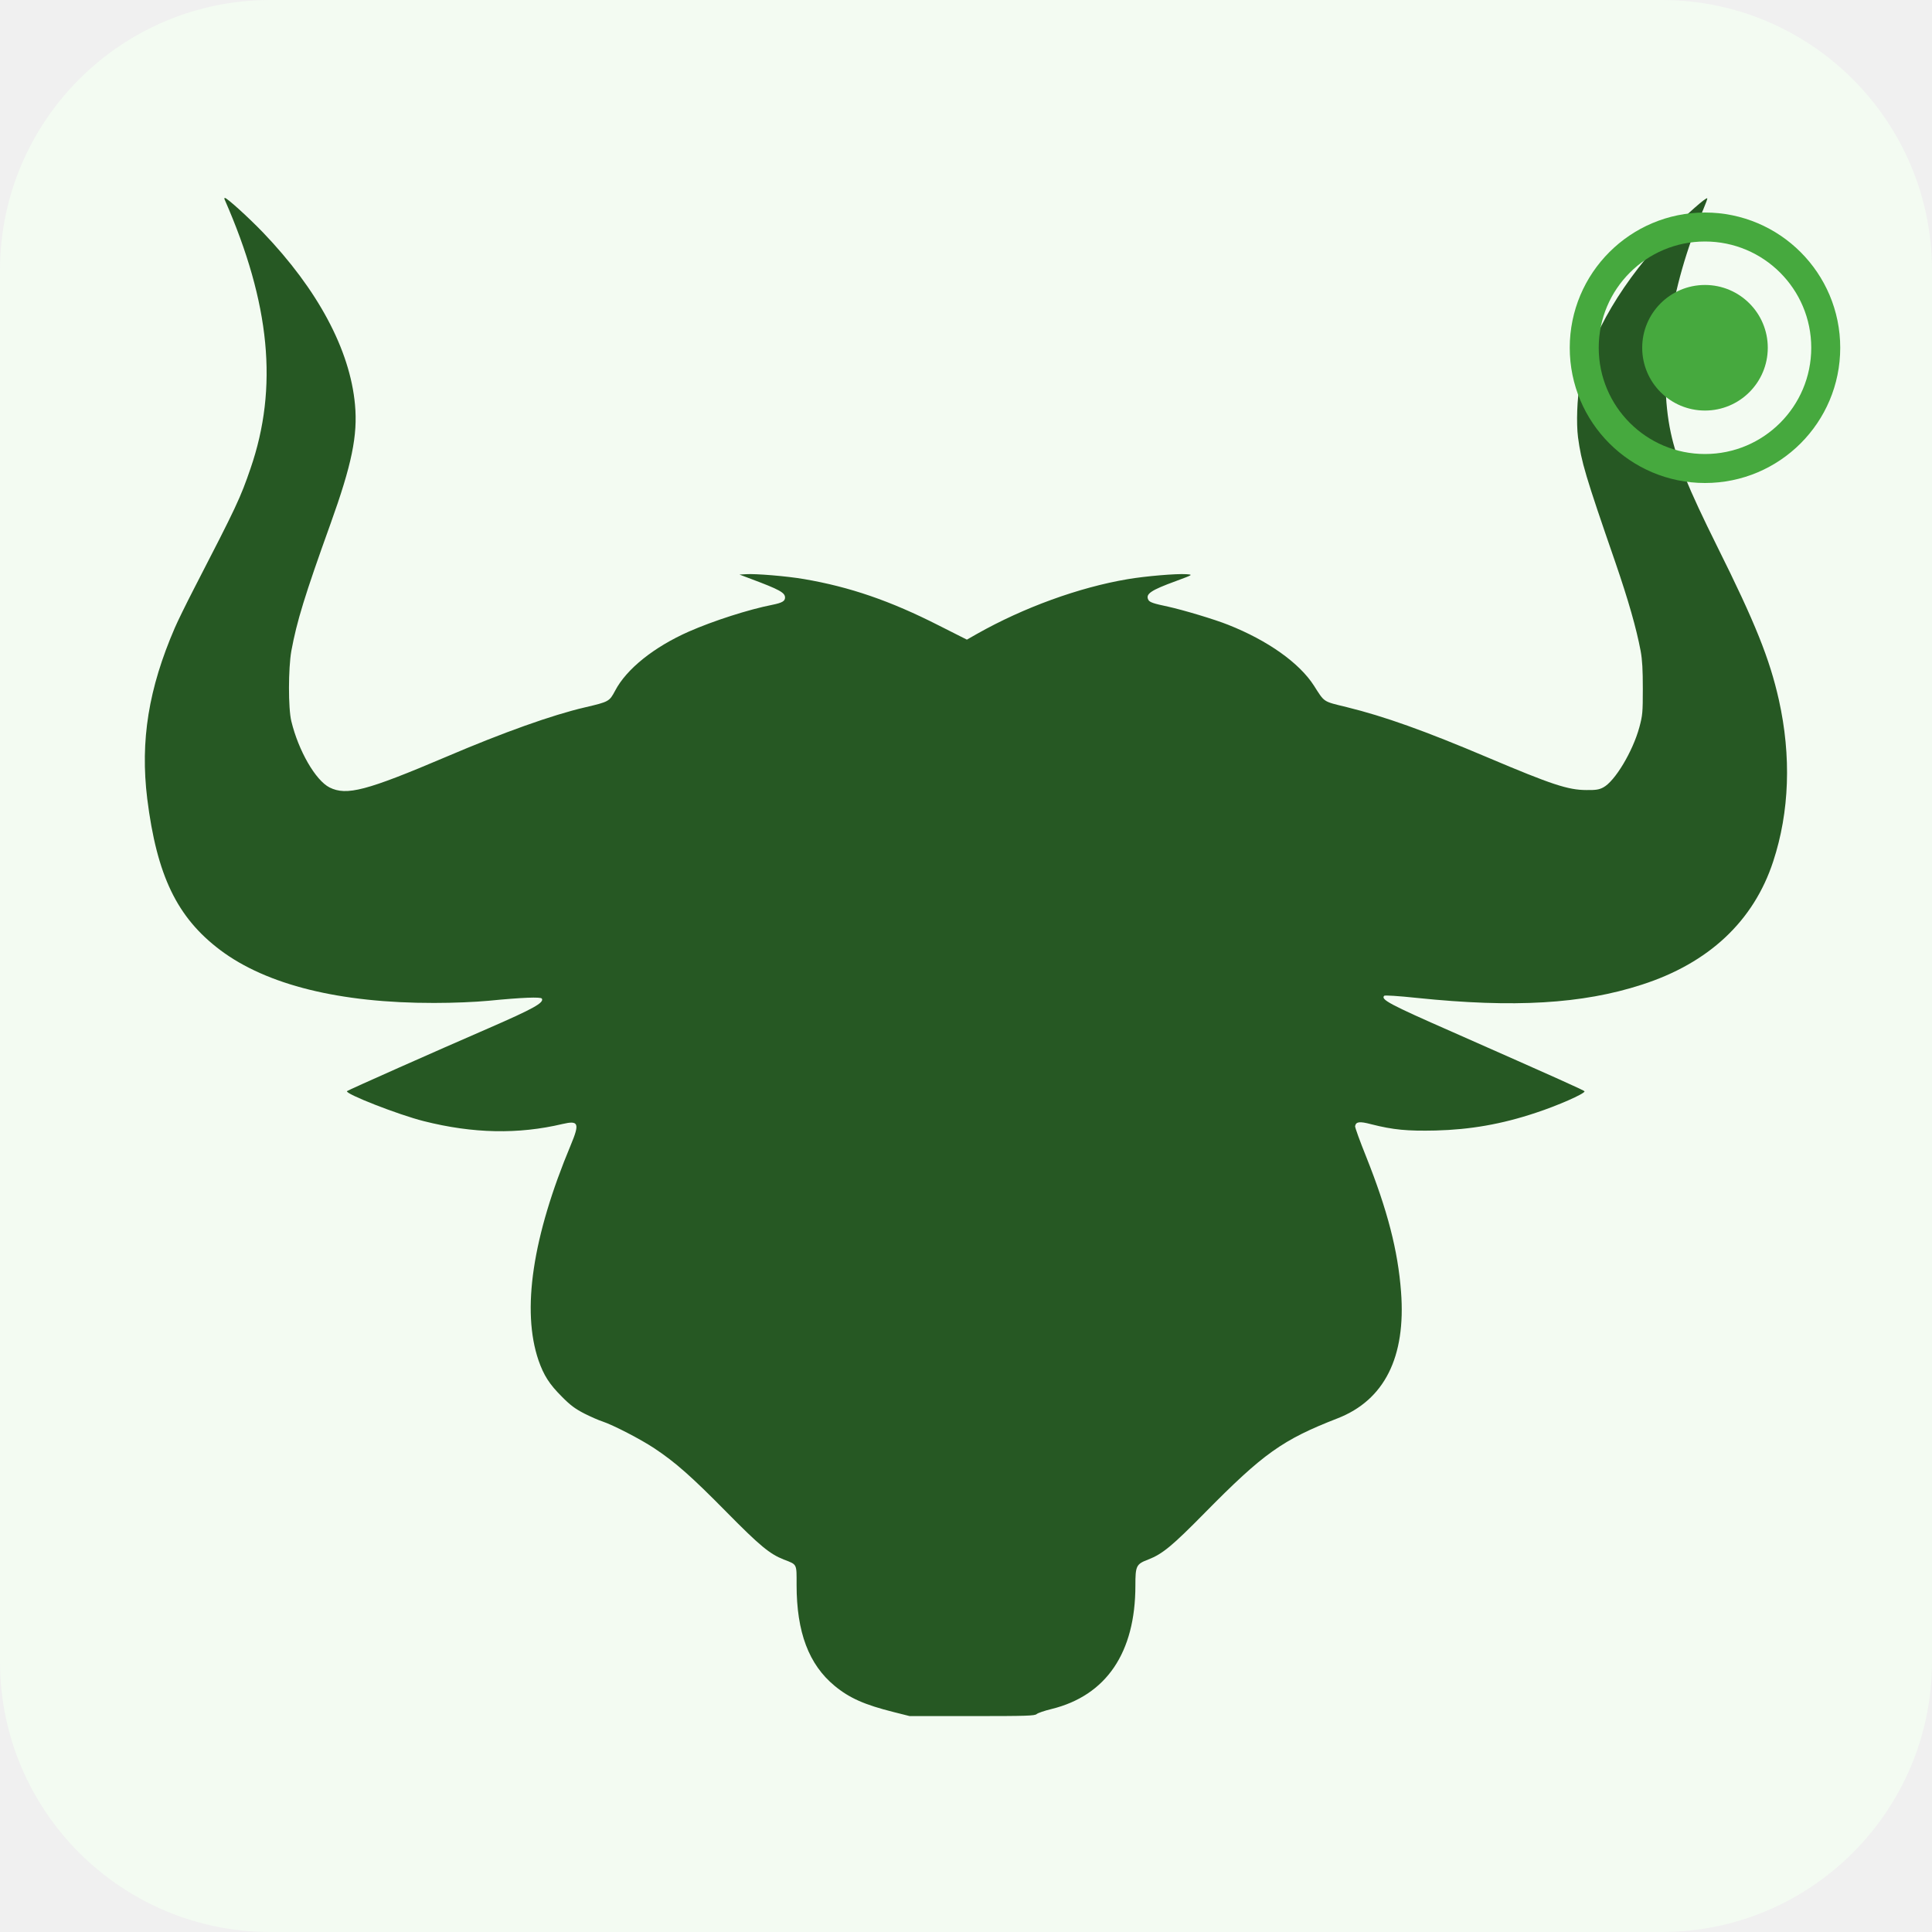
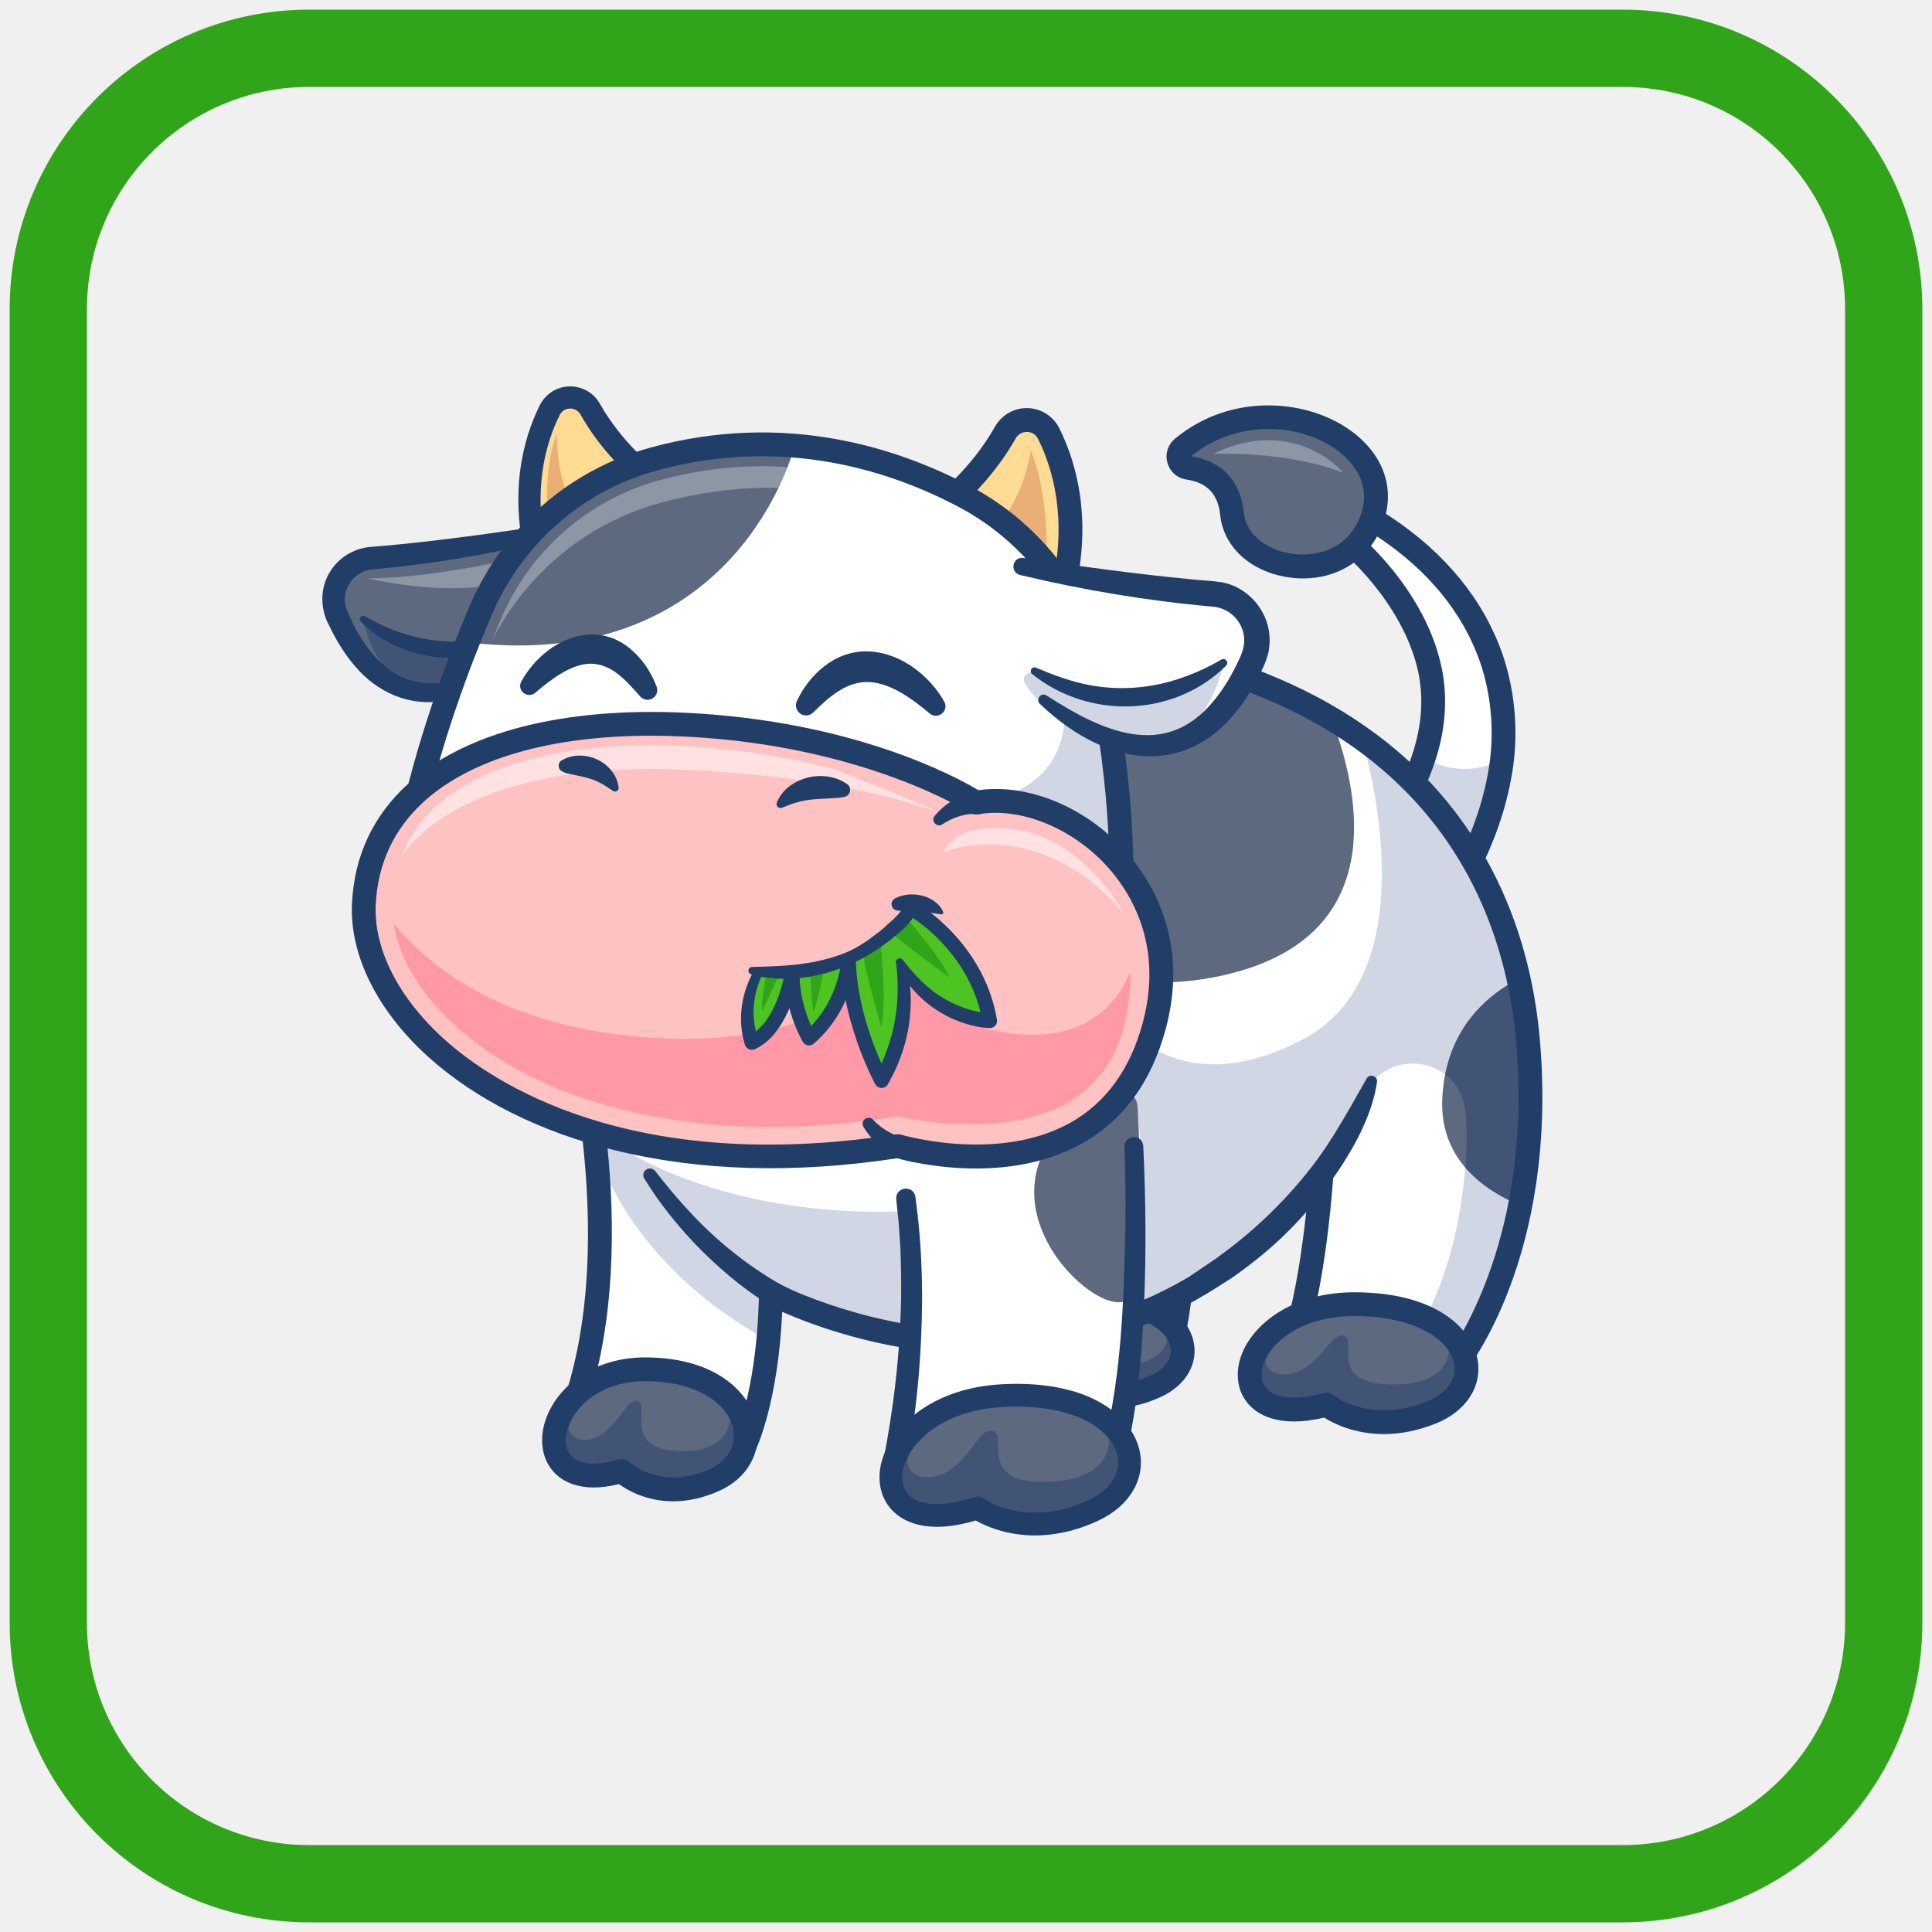
- <svg xmlns="http://www.w3.org/2000/svg" width="100%" viewBox="0 0 400 400" role="img">
-   <rect x="0" y="0" width="400" height="400" rx="56" fill="#f3fbf2" />
-   <g transform="translate(29.95,40.71) scale(0.2657)">
-     <g transform="translate(0,1184) scale(0.1,-0.1)" fill="#265823" stroke="none">
-       <path d="M623 11818 c356 -811 419 -1466 202 -2096 -79 -230 -107 -291 -438 -932 -64 -124 -132 -263 -152 -310 -205 -474 -270 -880 -215 -1331 75 -600 232 -926 569 -1180 362 -272 933 -413 1666 -412 154 0 317 7 425 17 264 26 406 31 415 17 19 -32 -66 -79 -415 -231 -406 -176 -1095 -482 -1103 -490 -22 -19 399 -184 598 -234 384 -97 736 -104 1082 -22 125 29 134 5 63 -165 -298 -713 -384 -1288 -251 -1677 41 -117 84 -185 181 -282 67 -68 104 -95 175 -132 50 -25 113 -53 142 -62 84 -28 301 -140 407 -211 161 -107 287 -218 557 -492 263 -267 340 -330 449 -373 106 -41 100 -30 100 -198 0 -368 95 -620 296 -786 116 -96 234 -148 462 -205 l123 -31 486 0 c427 0 489 2 504 16 9 8 61 26 115 39 427 105 654 439 654 962 0 154 6 167 100 203 111 43 187 106 440 363 457 464 606 570 1035 737 365 142 534 477 495 986 -24 321 -106 637 -271 1051 -50 124 -89 232 -87 240 7 35 34 39 125 15 173 -44 282 -54 503 -49 269 7 513 49 780 138 168 55 380 148 380 167 0 7 -202 97 -1030 463 -492 216 -560 253 -531 282 5 5 106 -1 257 -17 754 -78 1286 -47 1749 103 523 168 873 496 1025 961 127 386 142 820 44 1259 -72 320 -183 598 -481 1196 -226 455 -316 676 -361 885 -103 480 -9 1127 253 1740 19 45 34 85 31 87 -9 9 -161 -125 -277 -244 -379 -392 -631 -816 -715 -1207 -22 -100 -29 -303 -15 -411 26 -192 56 -296 291 -975 102 -297 164 -515 197 -690 13 -71 17 -146 17 -295 0 -185 -2 -207 -27 -300 -51 -188 -191 -422 -282 -469 -32 -17 -58 -21 -130 -20 -143 0 -272 43 -768 253 -493 209 -807 321 -1100 393 -188 46 -171 35 -256 168 -113 176 -358 351 -669 474 -105 42 -349 115 -467 141 -114 24 -144 34 -154 53 -24 46 20 75 214 146 137 51 136 50 80 54 -75 5 -316 -15 -456 -39 -379 -64 -810 -221 -1173 -426 l-79 -45 -216 109 c-381 194 -697 302 -1054 363 -134 23 -377 43 -452 38 l-50 -3 90 -34 c222 -83 265 -107 265 -145 0 -28 -23 -41 -96 -56 -189 -37 -464 -126 -653 -209 -272 -120 -487 -292 -575 -461 -45 -84 -48 -86 -236 -130 -254 -59 -635 -195 -1080 -385 -623 -265 -776 -305 -909 -239 -109 55 -242 285 -298 516 -25 101 -24 413 0 548 43 232 104 431 305 990 166 462 213 689 191 929 -39 428 -290 897 -718 1343 -113 117 -279 268 -296 268 -4 0 -5 -6 -2 -12z" />
+ <svg xmlns="http://www.w3.org/2000/svg" version="1.1" id="Layer_1" x="0px" y="0px" viewBox="0 0 4000 4000" style="enable-background:new 0 0 4000 4000;" xml:space="preserve">
+   <g>
+     <g>
+       <rect x="100" y="100" width="3800" height="3800" rx="540" ry="540" style="fill:none;stroke:#31A519;stroke-width:160;" />
+     </g>
+     <g>
+       <g>
+         <g>
+           <path style="fill:#FFFFFF;" d="M2744.763,1081.766c101.782,76.015,195,189.771,217.585,314.517      c10.534,59.796,3.714,117.773-14.476,172.946c-19.25,58.28-51.232,113.378-88.746,164.079      c-31.073,41.911-22.281,101.024,19.553,132.021c44.942,33.801,110.877,19.78,138.312-29.178      c39.864-68.284,71.695-144.374,87.004-226.224c2.349-11.974,4.244-24.024,5.684-36.226      c8.26-70.861,0.758-144.829-22.357-211.673c-41.076-116.636-121.79-204.474-220.01-270.181      c-23.57-15.688-48.049-29.557-73.362-41.986c-8.64-4.168-16.749-7.806-26.45-11.823c-12.58-5.153-27.056,0.834-32.209,13.49      C2730.591,1062.819,2734.987,1075.4,2744.763,1081.766z" />
+         </g>
+         <g>
+           <path style="fill:#D1D6E5;" d="M2878.679,1865.329c44.942,33.801,110.877,19.78,138.312-29.178      c39.864-68.284,71.695-144.374,87.004-226.224c2.349-11.974,4.244-24.024,5.684-36.226      c-44.412,20.69-100.873,29.33-161.806-4.471c-19.25,58.28-51.232,113.378-88.746,164.079      C2828.053,1775.218,2836.845,1834.332,2878.679,1865.329z" />
+         </g>
+         <g>
+           <path style="fill:#213E68;" d="M2934.577,1908.481c-25.42,0-50.256-8.101-70.674-23.462      c-52.578-38.975-63.674-113.657-24.595-166.382c82.964-112.08,116.213-219.102,98.813-318.086      c-18.816-103.823-96.394-215.479-207.542-298.652c-19.407-13.154-27.009-38.135-18.069-59.785      c10.334-25.122,39.221-37.178,64.382-26.821c10.029,4.121,18.606,7.954,27.803,12.417c26.682,13.071,52.31,27.715,76.243,43.564      c113.008,75.693,190.237,170.742,229.646,282.578c28.364,82.114,34.587,174.697,17.573,260.84      c-14.558,77.896-44.817,156.66-89.89,233.853c-16.357,29.209-45.19,50.254-78.887,57.349      C2951.142,1907.626,2942.827,1908.481,2934.577,1908.481z M2758.161,1060.854c0.442,0.288,0.947,0.869,1.372,1.182      c122.969,91.836,205.737,212.065,227.083,329.863c19.854,112.93-16.396,232.686-107.722,356.06      c-22.915,30.913-16.411,74.688,14.487,97.593c15.823,11.904,36.121,16.294,55.852,12.134      c19.783-4.165,36.65-16.411,46.277-33.594c42.429-72.681,70.71-146.133,84.272-218.696      c15.4-77.974,9.805-161.455-15.708-235.313c-35.747-101.445-106.567-188.232-210.442-257.808      c-22.058-14.609-45.825-28.188-70.53-40.288C2774.931,1068.017,2767.216,1064.574,2758.161,1060.854z" />
+         </g>
+       </g>
+       <g>
+         <g>
+           <path style="fill:#5C697F;" d="M2448.189,927.459c-15.526,12.949-8.046,38.098,11.956,41.04      c37.896,5.573,83.615,26.716,90.622,95.039c12.262,119.556,216.632,156.757,281.009,31.057      C2922.839,916.787,2627.815,777.642,2448.189,927.459z" />
+         </g>
+         <g style="opacity:0.3;">
+           <path style="fill:#FFFFFF;" d="M2781.45,978.896c0,0-100.397-121.089-269.768-39.086      C2511.681,939.811,2661.127,932.147,2781.45,978.896z" />
+         </g>
+         <g>
+           <path style="fill:#213E68;" d="M2697.978,1197.592c-12.72,0-25.73-1.201-38.916-3.677      c-74.133-13.916-126.257-64.106-132.798-127.861c-4.409-42.998-27.209-66.938-69.7-73.184      c-19.131-2.817-34.265-16.118-39.504-34.722c-5.176-18.379,0.706-37.388,15.352-49.604l0,0      c118.201-98.584,282.493-82.603,373.049-10.205c68.635,54.883,86.667,132.441,48.237,207.48      C2823.955,1163.901,2765.192,1197.592,2697.978,1197.592z M2466.22,944.516c63.718,10.283,102.388,51.567,109.048,116.509      c5.176,50.454,53.269,77.036,92.881,84.473c46.257,8.682,111.106-2.378,141.702-62.129      c38.845-75.845-11.643-127.754-35.154-146.553C2700.158,877.216,2564.899,864.111,2466.22,944.516z" />
+         </g>
+       </g>
+       <g>
+         <g>
+           <g>
+             <path style="fill:#FFFFFF;" d="M2455.243,2315.512c0,0,15.821,317.979-34.518,483.378h-329.8c0,0,44.364-200.097,17.16-404.328       c0,0-2.697-100.858,99.779-150.477c102.476-49.62,228.119-51.777,232.715-48.541S2455.243,2315.512,2455.243,2315.512z" />
+           </g>
+           <g>
+             <path style="fill:#5C697F;" d="M2414.069,2229.891c20.046-11.648,45.384,2.019,46.757,25.163       c4.752,80.073,10.899,238.276-10.793,286.961C2422.008,2604.917,2158.574,2378.348,2414.069,2229.891z" />
+           </g>
+           <g>
+             <path style="fill:#213E68;" d="M2474.67,2314.546c4.168,81.966,5.023,163.222,1.814,245.171       c-3.784,83.001-9.807,165.087-32.195,246.343c-2.882,10.816-12.868,17.826-23.565,17.461h-329.799       c-15.417,0.18-27.394-14.601-24.122-29.632c3.473-15.556,6.598-32.334,9.384-48.725       c11.069-65.672,17.277-132.205,18.867-198.777c0.638-40.668-0.291-83.915-4.361-124.438l-2.488-24.739l-0.083-0.83       c-1.107-11.016,6.925-20.845,17.942-21.953c10.856-1.091,20.56,6.719,21.901,17.488l3.184,25.742       c5.165,42.001,7.172,86.872,7.448,129.126c-0.284,86.486-7.364,172.321-23.624,257.439c0,0-24.046-29.961-24.046-29.961       h329.799l-23.563,17.458c11.315-36.585,18.31-75.68,23.882-114.934c10.834-79.125,14.564-159.717,15.758-239.763       c0.482-40.247,0.339-80.823-0.993-120.771C2435.565,2291.012,2472.521,2289.03,2474.67,2314.546L2474.67,2314.546z" />
+           </g>
+         </g>
+         <g>
+           <g>
+             <path style="fill:#5C697F;" d="M2216.775,2866.132c0,0,72.495,52.32,177.324,3.244c50.051-23.384,65.595-66.453,46.727-104.023       c-20.56-41.103-82.22-75.608-184.867-70.439c-52.295,2.647-92.926,18.684-121.347,40.368       C2049.656,2799.707,2072.808,2913.363,2216.775,2866.132z" />
+           </g>
+           <g>
+             <path style="fill:#425475;" d="M2216.775,2866.132c0,0,72.495,52.32,177.324,3.244c50.051-23.384,65.595-66.453,46.727-104.023       c-14.593-11.259-25.176-18.71-25.176-18.71s22.408,74.066-88.588,79.41c-111.001,5.283-64.37-68.93-85.29-76.745       c-20.923-7.876-30.828,35.133-67.987,59.626c-37.228,24.499-91.333,4.499-45.754-53.62c7.079-9.076,8.82-15.563,6.581-20.031       C2049.656,2799.707,2072.808,2913.363,2216.775,2866.132z" />
+           </g>
+           <g>
+             <path style="fill:#213E68;" d="M2304.951,2915.082c-43.328,0-75.435-13.599-91.396-22.192       c-78.162,22.505-116.157-1.787-132.114-18.857c-22.224-23.77-26.956-59.067-12.656-94.424       c19.038-47.07,79.158-103.94,185.93-109.316c138.296-6.982,202.693,51.895,215.764,104.419       c11.667,46.875-14.214,92.793-65.935,116.992C2367.368,2909.096,2333.691,2915.082,2304.951,2915.082z M2231.052,2846.054       c2.834,1.968,63.423,42.754,152.615,1.03c30.322-14.185,44.902-36.792,39.009-60.474       c-8.931-35.889-64.551-72.163-165.486-67.119c-83.596,4.209-129.138,44.966-142.737,78.589       c-6.919,17.104-5.808,32.92,2.971,42.31c14.529,15.537,48.796,16.406,91.672,2.334       C2216.53,2840.273,2224.68,2841.518,2231.052,2846.054z" />
+           </g>
+         </g>
+       </g>
+       <g>
+         <g>
+           <path style="fill:#FFFFFF;" d="M1176.728,2944.386l365.067,48.2c0,0,35.014-72.149,48.807-217.13      c2.88-29.633,4.85-62.297,5.381-97.993c0,0,455.026,244.035,886.937-18.568c86.473-52.596,172.037-125.427,252.826-224.633      c0,0-11.747,191.59-51.611,326.49c5.608,0,128.383,25.54,222.056,45.169c58.659,12.277,105.951,22.281,105.951,22.281      s92.536-113.605,135.28-332.402c18.265-93.446,27.435-206.141,16.446-337.404c-3.714-44.108-10.155-88.292-19.705-132.021      c-45.245-206.141-160.29-403.263-387.045-538.24c-0.076-0.076-0.152-0.076-0.152-0.076      c-203.867-121.335-497.921-192.348-912.477-174.613c-71.998,3.107-137.023,9.928-195.606,20.008      c-733.923,125.2-468.44,748.246-468.44,748.246s30.315,107.011,48.504,257.979c1.289,11.065,2.577,22.357,3.789,33.877      c0,0,0,0.076,0.076,0.227C1250.317,2544.685,1249.863,2761.966,1176.728,2944.386z" />
+         </g>
+         <g>
+           <path style="fill:#5C697F;" d="M3033.664,2417.286c30.467,35.62,71.922,60.781,113.756,78.516      c18.265-93.446,27.435-206.141,16.446-337.404c-3.714-44.108-10.155-88.292-19.705-132.021      c-59.341,30.921-130.733,89.656-152.105,197.956c-3.107,15.688-5.154,32.437-5.987,50.247      C2983.341,2334.83,3002.894,2381.363,3033.664,2417.286z" />
+         </g>
+         <g>
+           <path style="fill:#5C697F;" d="M1648.882,1333.455c24.327,559.839,584.621,789.247,938.396,670.64      c283.747-95.113,226.3-367.113,169.687-516.035c-203.867-121.335-497.921-192.348-912.477-174.613      C1772.491,1316.554,1707.465,1323.375,1648.882,1333.455z" />
+         </g>
+         <g>
+           <path style="fill:#D1D6E5;" d="M1220.305,2333.314l12.429,40.243c0,0,0,0.076,0.076,0.227      c1.971,7.806,64.571,242.064,357.791,401.672c2.88-29.633,4.85-62.297,5.381-97.993c0,0,455.026,244.035,886.937-18.568      c143.313-99.205,266.998-232.591,342.482-393.108c32.891-69.951,115.802-80.031,166.656-41.455      c21.372-108.3,92.763-167.035,152.105-197.956c-45.245-206.141-160.29-403.263-387.045-538.24      c-0.076-0.076,61.728,40.17,61.728,40.17s151.917,478.745-120.917,623.346c-266.012,141.04-388.257-48.731-394.245-58.356      c4.093,9.322,85.185,196.819,47.064,429.865c-39.106,239.108-426.833,178.933-472.078-16.294      c0,0-375.298,32.968-649.723-167.186C1226.065,2337.635,1223.185,2335.436,1220.305,2333.314z" />
+         </g>
+         <g>
+           <path style="fill:#D1D6E5;" d="M2906.19,2805.923c58.659,12.277,105.951,22.281,105.951,22.281s92.536-113.605,135.28-332.402      c-41.834-17.734-83.29-42.896-113.756-78.516C3021.235,2573.408,2976.672,2701.943,2906.19,2805.923z" />
+         </g>
+         <g>
+           <path style="fill:#425475;" d="M2992.057,2224.333c20.766,15.764,36.151,39.561,40.698,70.709      c3.334,22.584,4.699,48.579,3.486,78.515c-0.606,14.779-1.44,29.406-2.577,43.729c30.467,35.62,71.922,60.781,113.756,78.516      c18.265-93.446,27.435-206.141,16.446-337.404c-3.714-44.108-10.155-88.292-19.705-132.021      C3084.82,2057.297,3013.429,2116.032,2992.057,2224.333z" />
+         </g>
+         <g>
+           <path style="fill:#213E68;" d="M2850.948,2240.234c-15.253,107.88-106.718,232.095-182.672,307.696      c-35.745,36.228-76.832,68.969-118.267,98.167c-14.123,9.189-39.231,24.483-53.675,33.456      c-27.422,15.924-52.598-22.486-26.843-41.226c0,0,1.412-0.964,1.412-0.964l28.274-19.29      c8.396-5.694,20.279-13.266,28.034-19.521c75.65-55.018,143.571-121.897,199.409-197.049      c25.218-34.416,47.222-71.218,68.556-108.093c0.001,0,33.778-59.551,33.778-59.551l0.536-0.945      C2835.552,2222.045,2852.835,2227.756,2850.948,2240.234L2850.948,2240.234z" />
+         </g>
+         <g>
+           <path style="fill:#213E68;" d="M1613.433,2713.162c-58.466-31.552-110.137-74.275-157.378-120.476      c-34.362-34.133-66.95-72.094-95.069-111.517c-9.469-13.213-18.047-27.055-26.901-40.63c-4.165-6.384-2.365-14.937,4.02-19.102      c6.223-4.076,14.485-2.403,18.756,3.486c38.301,49.169,79.965,97.185,126.629,138.628      c34.83,31.061,72.122,59.125,111.764,83.501c12.771,7.737,26.367,15.566,39.702,21.79      C1664.606,2683.775,1643.709,2727.247,1613.433,2713.162L1613.433,2713.162z" />
+         </g>
+         <g>
+           <path style="fill:#213E68;" d="M1541.838,3017.255c-1.074,0-2.153-0.073-3.237-0.215l-365.132-48.267      c-7.542-0.996-14.199-5.425-18.037-11.987c-3.838-6.567-4.426-14.541-1.597-21.602c136.88-341.274,11.221-816.367,3.308-845.391      c-10.632-25.718-117.131-297.168,23.997-520.991c108.169-171.553,330.999-265.732,662.3-279.927      c450.444-19.268,796.094,64.053,1027.385,247.729c186.157,147.832,295.981,362.119,317.595,619.697      c37.192,443.188-149.238,677.676-157.192,687.441c-5.828,7.153-15.168,10.474-24.194,8.54      c-121.863-25.776-307.942-64.683-324.702-66.973c-7.092-0.513-13.652-4.077-17.944-9.819      c-4.648-6.226-6.091-14.277-3.889-21.724c23.313-78.906,36.892-178.862,44.019-246.104      c-101.426,109.106-216.267,189.155-342.244,238.433c-117.966,46.143-245.664,65.444-379.536,57.373      c-168.591-10.176-302.576-60.659-363.281-87.524c-8.403,188.198-53.428,283.218-55.461,287.417      C1559.841,3011.933,1551.176,3017.25,1541.838,3017.255z M1210.678,2924.003l315.505,41.704      c13.323-36.157,42.625-132.793,45.173-288.643c0.139-8.594,4.744-16.489,12.151-20.84c7.407-4.346,16.546-4.521,24.119-0.464      c1.589,0.85,163.11,85.986,379.927,98.647c288.616,16.865,533.931-96.094,729.07-335.698      c6.755-8.291,18.086-11.274,28.062-7.388c9.963,3.892,16.277,13.774,15.623,24.453c-0.457,7.437-10.928,172.92-45.288,305.615      c35.491,6.89,113.296,22.773,286.606,59.399c35.671-51.802,168.599-272.241,137.708-640.366      c-27.412-326.641-232.021-867.876-1293.784-822.329c-313.989,13.447-523.447,99.814-622.556,256.689      c-131.475,208.115-20.989,474.639-19.856,477.305c0.4,0.947,0.75,1.938,1.03,2.925c1.47,5.19,36.199,129.058,53.452,299.585      C1272.81,2524.731,1276.213,2738.52,1210.678,2924.003z M2682.583,2785.331c0.684,0.054,1.191,0.034,1.536,0.044      C2683.603,2785.375,2683.093,2785.361,2682.583,2785.331z" />
+         </g>
+       </g>
+       <g>
+         <g>
+           <path style="fill:#FFFFFF;" d="M2347.563,2373.553c0,0,21.513,432.389-46.938,657.298h-448.463      c0,0,60.326-272.092,23.334-549.806c0,0-3.667-137.146,135.679-204.619s310.197-70.406,316.447-66.006      S2347.563,2373.553,2347.563,2373.553z" />
+         </g>
+         <g>
+           <path style="fill:#5C697F;" d="M2291.575,2257.125c27.258-15.839,61.713,2.746,63.581,34.216      c6.462,108.884,14.821,324.007-14.676,390.21C2302.37,2767.086,1944.152,2458.998,2291.575,2257.125z" />
+         </g>
+         <g>
+           <path style="fill:#213E68;" d="M2366.99,2372.585c5.344,111.104,6.197,221.563,1.536,332.639      c-5.4,112.056-13.91,223.463-44.336,332.798c-2.882,10.819-12.867,17.83-23.565,17.458h-448.462      c-13.604,0-24.63-11.025-24.63-24.629c22.499-112.485,36.046-228.398,38.078-343.284c0.466-32.545-0.105-69.519-1.393-102.212      c-0.594-10.552-2.711-40.564-3.335-50.939c-1.311-11.901-4.05-39.495-5.351-51.551c-1.939-26.096,35.837-30.581,39.844-4.469      c0,0,4.204,34.826,4.204,34.826c6.828,56.85,9.363,117.568,9.572,174.741c-0.681,116.685-10.718,233.458-32.94,348.21      c0.005,0.033-24.047-29.961-24.048-29.954h448.462l-23.563,17.458c44.406-156.187,49.664-322.89,52.89-484.88      c0.495-54.827,0.151-109.988-1.824-164.505C2327.843,2349.065,2364.773,2346.868,2366.99,2372.585L2366.99,2372.585z" />
+         </g>
+       </g>
+       <g>
+         <g>
+           <path style="fill:#5C697F;" d="M1286.847,3045.637c0,0,75.181,71.164,192.651,18.34c56.083-25.161,76.015-77.682,58.129-126.11      c-19.477-52.975-84.124-101.024-196.137-102.843c-57.068-0.91-102.388,15.839-134.826,40.622      C1109.732,2949.236,1126.936,3093.004,1286.847,3045.637z" />
+         </g>
+         <g>
+           <path style="fill:#425475;" d="M1286.847,3045.637c0,0,75.181,71.164,192.651,18.34c56.083-25.161,76.015-77.682,58.129-126.11      c-15.082-15.233-26.071-25.388-26.071-25.388s19.174,94.279-101.934,92.006c-121.108-2.349-65.177-91.248-87.383-102.691      c-22.206-11.52-35.999,41.379-78.137,68.966c-42.213,27.587-99.66-1.743-46.003-70.634c8.337-10.762,10.686-18.719,8.564-24.479      C1109.732,2949.236,1126.936,3093.004,1286.847,3045.637z" />
+         </g>
+         <g>
+           <path style="fill:#213E68;" d="M1393.845,3108.3c-54.966,0-94.26-22.485-112.532-35.625      c-80.806,20.186-120.112-7.886-136.66-27.124c-26.255-30.532-29.541-77.28-8.574-122.002      c26.211-55.908,94.043-114.897,205.803-113.179c145.08,2.363,211.46,75.566,224.219,137.539      c11.926,57.93-18.103,112.314-76.501,138.56C1454.072,3102.436,1421.914,3108.3,1393.845,3108.3z M1303.671,3027.636      c2.886,2.651,65.92,58.74,165.732,13.901c37.08-16.665,55.645-48.73,48.447-83.691c-9.805-47.617-68.264-96.455-176.77-98.218      c-88.264-1.479-140.727,42.881-160.398,84.834c-12.622,26.919-12.117,53.345,1.318,68.97      c16.372,19.033,52.036,22.158,97.849,8.584C1288.234,3019.526,1297.295,3021.679,1303.671,3027.636z" />
+         </g>
+       </g>
+       <g>
+         <g>
+           <path style="fill:#5C697F;" d="M2023.294,3122.287c0,0,98.579,71.144,241.126,4.411c68.059-31.797,89.197-90.363,63.54-141.451      c-27.957-55.892-111.803-102.812-251.382-95.783c-71.111,3.599-126.36,25.407-165.008,54.893      C1796.045,3031.961,1827.528,3186.511,2023.294,3122.287z" />
+         </g>
+         <g>
+           <path style="fill:#425475;" d="M2023.294,3122.287c0,0,98.579,71.144,241.126,4.411c68.059-31.797,89.197-90.363,63.54-141.451      c-19.843-15.31-34.234-25.442-34.234-25.442s30.471,100.716-120.462,107.981c-150.939,7.184-87.531-93.731-115.977-104.358      c-28.451-10.71-41.92,47.773-92.448,81.08c-50.623,33.313-124.194,6.118-62.217-72.913c9.626-12.342,11.994-21.162,8.948-27.239      C1796.045,3031.961,1827.528,3186.511,2023.294,3122.287z" />
+         </g>
+         <g>
+           <path style="fill:#213E68;" d="M2143.005,3178.974c-60.41,0.005-103.916-20.137-122.954-30.972      c-103.85,31.069-153.147,0.059-173.535-21.748c-27.515-29.429-33.22-73.506-15.261-117.905      c24.795-61.299,103.606-135.386,244.128-142.456c182.034-9.18,266.401,66.714,283.269,134.478      c14.666,58.921-18.398,116.899-84.236,147.7C2225.249,3171.078,2180.81,3178.974,2143.005,3178.974z M2036.992,3103.095      c3.752,2.642,90.269,61.797,217.446,2.28c45.862-21.46,67.717-56.455,58.469-93.618      c-13.535-54.38-91.475-106.025-235.156-98.784c-118.34,5.957-183.206,64.624-202.793,113.052      c-11.057,27.339-8.875,52.134,5.991,68.032c22.795,24.385,72,26.509,134.997,5.825      C2023.078,3097.548,2030.891,3098.73,2036.992,3103.095z" />
+         </g>
+       </g>
+       <g>
+         <g>
+           <path style="fill:#5C697F;" d="M2746.186,2908.371c0,0,85.793,69.19,218.08,15.691c63.157-25.485,85.134-77.479,64.385-124.975      c-22.599-51.956-96.229-98.5-222.932-98.908c-64.552-0.191-115.628,16.872-152.047,41.691      C2544.836,2815.574,2565.841,2957.017,2746.186,2908.371z" />
+         </g>
+         <g>
+           <path style="fill:#425475;" d="M2746.186,2908.371c0,0,85.793,69.19,218.08,15.691c63.157-25.485,85.134-77.479,64.385-124.975      c-17.221-14.823-29.759-24.693-29.759-24.693s22.7,92.657-114.294,91.913c-136.995-0.819-74.696-89.102-99.933-100.103      c-25.238-11.076-40.268,41.216-87.628,68.918c-47.445,27.703-112.731-0.486-52.788-69.027      c9.313-10.706,11.884-18.576,9.422-24.225C2544.836,2815.574,2565.841,2957.017,2746.186,2908.371z" />
+         </g>
+         <g>
+           <path style="fill:#213E68;" d="M2865.18,2969.101c-61.245,0.005-104.675-22.109-123.75-34.121      c-96.309,22.9-140.168-8.276-157.976-29.497c-24.319-28.97-27.515-70.454-8.55-110.957      c25.74-54.98,101.309-119.009,229.629-119.009c0.425,0,0.833,0,1.257,0.005c167.278,0.542,240.898,74.751,253.115,138.13      c10.728,55.654-22.795,107.969-85.405,133.271C2933.251,2963.188,2896.831,2969.101,2865.18,2969.101z M2761.545,2889.106      c3.374,2.637,77.512,59.004,193.499,12.144c40.999-16.572,61.743-45.83,55.491-78.276      c-9.06-46.997-77.046-97.773-204.905-98.193c-0.369,0-0.742,0-1.108,0c-105.205,0-165.396,48.755-185.002,90.635      c-10.776,23.013-10.168,44.297,1.667,58.398c18.33,21.841,62.664,25.864,118.584,10.771      C2747.338,2882.529,2755.422,2884.218,2761.545,2889.106z" />
+         </g>
+       </g>
+       <g>
+         <g>
+           <g>
+             <path style="fill:#FFDB94;" d="M1954.263,1045.572c0,0,75.569-58.228,127.021-149.825       c20.137-35.849,71.779-34.595,90.057,2.237c35.562,71.66,67.46,188.879,23.822,346.849       C2195.164,1244.833,2030.646,1198.849,1954.263,1045.572z" />
+           </g>
+           <g>
+             <path style="fill:#EAAF75;" d="M2134.038,931.514c0,0-19.415,165.539-144.081,205.392c0,0,82.188,43.99,175.467,46.008       C2165.425,1182.913,2177.978,1041.873,2134.038,931.514z" />
+           </g>
+           <g>
+             <path style="fill:#213E68;" d="M2195.163,1269.462c-2.222,0-4.453-0.298-6.631-0.908       c-7.148-1.997-175.977-50.786-256.316-211.997c-5.246-10.527-2.314-23.296,6.992-30.483l0,0       c0.718-0.557,72.397-56.577,120.601-142.388c13.811-24.59,39.673-39.453,67.881-38.696       c28.02,0.713,53.201,16.826,65.715,42.046c36.97,74.497,71.404,198.184,25.5,364.355c-1.743,6.309-5.925,11.665-11.626,14.888       C2203.552,1268.383,2199.372,1269.462,2195.163,1269.462z M1985.422,1051.567c55.327,96.016,148.789,143.213,192.517,160.938       c31.689-138.11,2.578-240.62-28.66-303.574c-6.404-12.9-18.113-14.575-22.849-14.697c-9.875-0.098-18.755,4.819-23.672,13.579       C2063.498,977.7,2011.428,1028.598,1985.422,1051.567z" />
+           </g>
+         </g>
+         <g>
+           <g>
+             <path style="fill:#FFDB94;" d="M1340.501,986.991c0,0-70.465-54.295-118.442-139.705       c-18.777-33.428-66.931-32.258-83.974,2.086c-33.16,66.819-62.903,176.121-22.213,323.42       C1115.872,1172.792,1269.277,1129.915,1340.501,986.991z" />
+           </g>
+           <g>
+             <path style="fill:#EAAF75;" d="M1152.878,897.915c0,0-4.087,113.936,54.158,185.465l-68.464,32.699       C1138.572,1116.08,1118.135,984.261,1152.878,897.915z" />
+           </g>
+           <g>
+             <path style="fill:#213E68;" d="M1115.871,1195.761c-3.926,0-7.822-1.006-11.299-2.974c-5.315-3.003-9.214-7.998-10.84-13.882       c-42.803-154.956-10.693-270.283,23.779-339.741c11.67-23.516,35.151-38.54,61.279-39.209       c26.174-0.557,50.415,13.154,63.293,36.079c44.946,80.019,111.782,132.261,112.454,132.778       c8.665,6.704,11.406,18.613,6.519,28.423c-74.912,150.327-232.339,195.815-239.004,197.676       C1120.024,1195.478,1117.944,1195.761,1115.871,1195.761z M1180.627,845.868c-0.22,0-0.439,0-0.659,0.005       c-4.419,0.117-15.337,1.675-21.309,13.711c-29.131,58.691-56.274,154.277-26.726,283.066       c40.754-16.519,127.92-60.532,179.512-150.068c-24.25-21.416-72.803-68.882-109.409-134.048       C1197.561,850.566,1189.592,845.868,1180.627,845.868z" />
+           </g>
+         </g>
+         <g>
+           <g>
+             <path style="fill:#5C697F;" d="M1082.81,1349.6c-222.593,176.293-334.353,40.506-384.963-74.111       c-23.829-53.965,12.502-115.183,71.304-119.906c171.759-13.794,353.071-50.609,353.071-50.609s48.925,24.463,27.181,103.286       C1127.658,1287.084,1082.81,1349.6,1082.81,1349.6z" />
+           </g>
+           <g style="opacity:0.3;">
+             <path style="fill:#FFFFFF;" d="M1043.285,1161.296c0,0-164.007,36.787-282.797,36.02c0,0,163.24,39.852,282.797,8.43V1161.296z       " />
+           </g>
+           <g>
+             <g>
+               <path style="fill:#425475;" d="M1099.572,1296.598c-193.888,117.783-347.912-14.96-347.912-14.96        s29.132,165.041,163.493,150.817c134.361-14.224,193.479-97.804,201.633-114.112        C1124.94,1302.034,1099.572,1296.598,1099.572,1296.598z" />
+             </g>
+             <g>
+               <path style="fill:#213E68;" d="M756.354,1276.189c75.969,44.997,167.86,64.664,254.563,43.788        c28.746-6.747,56.947-17.013,85.089-29.25c3.51-1.56,7.631,0.043,9.16,3.567c1.276,2.932,0.355,6.267-2.03,8.174        c-90.472,72.945-221.509,79.618-318.615,15.323c-13.463-9.02-26.13-18.529-37.557-30.707        c-2.728-2.908-2.583-7.478,0.325-10.208C749.836,1274.484,753.593,1274.342,756.354,1276.189L756.354,1276.189z" />
+             </g>
+           </g>
+           <g>
+             <path style="fill:#213E68;" d="M1125.405,1120.647c-114.808,27.352-231.185,47.035-348.733,57.666       c-1.762,0.253-5.467,0.39-7.241,0.796c-37.144,3.19-63.847,42.371-53.331,78.201c24.709,65.241,71.921,136.976,142.928,153.714       c78.463,17.266,153.188-29.288,217.662-69.15c4.636-3.089,10.966-1.728,13.893,3.021c2.527,4.077,1.725,9.277-1.653,12.432       c-23.139,22-48.685,42.054-76.409,58.386c-28.868,16.516-59.354,29.304-92.84,34.956       c-71.206,13.256-139.337-17.23-184.946-71.818c-22.125-25.423-38.834-53.884-53.332-83.773       c-18.56-33.566-19.431-77.713,1.923-111.34c17.942-29.713,50.905-49.451,85.647-51.552       c75.955-5.992,151.522-15.161,227.091-25.323c30.752-4.059,92.576-12.986,123.268-17.605       C1139.277,1086.74,1145.024,1115.432,1125.405,1120.647L1125.405,1120.647z" />
+           </g>
+         </g>
+         <g>
+           <g>
+             <path style="fill:#FFFFFF;" d="M846.296,1729.215l572.951,83.518l898.532,130.884c0,0,24.555-249.567-43.35-551.578       c-1.516-6.821-3.183-13.566-5.002-20.235c-38.879-146.724-137.099-271.545-271.621-343.164       c-93.066-49.641-212.886-94.734-352.41-106.026c-25.54-2.122-51.763-3.107-78.667-2.728       c-67.375,0.909-138.615,10.079-213.113,30.466c-161.502,44.108-293.523,160.896-359.004,314.971       c-8.64,20.311-17.583,41.911-26.601,64.647c-15.157,38.197-30.618,79.425-45.472,122.851       C893.208,1538.156,865.849,1632.284,846.296,1729.215z" />
+           </g>
+           <g>
+             <path style="fill:#D1D6E5;" d="M1419.247,1812.733l898.532,130.884c0,0,24.555-249.567-43.35-551.578       c-1.516-6.821-3.183-13.566-5.002-20.235c-38.955-37.288-78.667-68.284-118.228-90.187c0,0,285.111,506.509-459.952,366.909       C1392.115,1592.519,1295.865,1661.765,1419.247,1812.733z" />
+           </g>
+           <g>
+             <path style="fill:#5C697F;" d="M968.01,1329.969c558.021,66.238,675.642-400.384,677.385-407.356       c-25.54-2.122-51.763-3.107-78.667-2.728c-67.375,0.909-138.615,10.079-213.113,30.466       c-161.502,44.108-293.523,160.896-359.004,314.971C985.972,1285.633,977.029,1307.233,968.01,1329.969z" />
+           </g>
+           <g style="opacity:0.3;">
+             <path style="fill:#FFFFFF;" d="M2023.855,1120.66c-94.793-50.562-216.836-96.492-358.948-107.993       c-26.014-2.162-52.723-3.164-80.127-2.779c-68.625,0.926-141.186,10.266-217.067,31.031       c-152.374,41.615-278.939,146.775-349.783,286.774c5.916-14.579,12.027-29.298,18.535-44.586       c60.804-143.074,180.768-248.373,329.152-288.898c66.661-18.24,134.533-27.95,201.75-28.857       c3.56-0.052,7.109-0.074,10.643-0.074c21.034,0,42.441,0.892,63.72,2.657c113.943,9.222,226.547,43.145,334.707,100.843       c57.588,30.657,108.031,72.335,149.176,121.806C2094.622,1163.823,2060.622,1140.235,2023.855,1120.66z" />
+           </g>
+           <g>
+             <path style="fill:#213E68;" d="M1923.739,1476.274c-34.505-28.877-79.171-61.88-123.921-64.082       c-46.401-2.406-82.833,30.13-116.117,62.962c-8.234,8.174-21.536,8.125-29.711-0.107c-6.383-6.428-7.729-15.981-4.105-23.738       c12.588-26.785,31.221-51.995,57.166-72.163c87.344-68.122,198.537-12.864,247.953,73.426       C1965.718,1472.941,1940.411,1491.652,1923.739,1476.274L1923.739,1476.274z" />
+           </g>
+           <g>
+             <path style="fill:#213E68;" d="M1079.228,1411.016c46.71-84.013,153.435-136.333,232.948-61.361       c22.511,21.149,37.485,46.142,47.305,72.045c3.927,10.356-1.287,21.936-11.643,25.862c-8.211,3.113-17.194,0.479-22.515-5.906       c-29.252-32.403-57.31-66.406-101.835-67.594c-40.809,0.147-82.972,32.829-114.207,59.298       C1093.566,1448.5,1069.024,1430.159,1079.228,1411.016L1079.228,1411.016z" />
+           </g>
+           <g>
+             <path style="fill:#213E68;" d="M2317.785,1968.207c-1.182,0-2.368-0.083-3.552-0.254l-1471.462-214.39       c-6.694-0.977-12.693-4.663-16.587-10.195c-3.894-5.527-5.344-12.422-4.004-19.053       c36.97-183.242,101.838-355.991,149.746-468.638c69.282-162.905,206.035-282.857,375.198-329.097       c279.353-76.348,514.346,1.514,662.29,80.283c146.997,78.267,252.344,216.689,289.031,379.785       c68.018,302.383,44.873,548.989,43.853,559.341c-0.659,6.699-4.031,12.837-9.333,16.987       C2328.605,1966.386,2323.254,1968.207,2317.785,1968.207z M875.8,1708.593l1419.27,206.787       c3.948-70.801,9.109-278.76-44.688-517.92c-33.535-149.082-129.802-275.601-264.119-347.109       c-140.071-74.58-362.407-148.35-626.152-76.25c-154.539,42.246-279.504,151.899-342.854,300.854       C972.478,1380.248,912.626,1538.91,875.8,1708.593z" />
+           </g>
+         </g>
+         <g>
+           <g>
+             <path style="fill:#FFC2C2;" d="M2020.428,1661.747c0,0-218.676-143.059-602.891-161.452       c-384.215-18.393-652.139,112.611-664.202,371.953c-12.262,263.637,392.39,611.066,1105.64,500.706       c0,0,454.51,108.867,531.361-251.375C2455.735,1815.024,2202.317,1629.048,2020.428,1661.747z" />
+           </g>
+           <g>
+             <path style="fill:#FF99A8;" d="M815.678,1912.923c8.412,60.63,42.819,124.67,99.281,183.86       c143.541,150.286,391.517,236.532,680.568,236.532h0.076c81.547,0,167.035-6.821,254.115-20.311l11.747-1.819l11.595,2.804       c0.531,0.151,59.341,13.793,134.901,13.793c183.404,0,292.083-73.665,323.081-218.873c7.503-35.317,10.155-67.678,9.094-97.084       c-24.934,60.782-82.457,135.053-214.553,130.203c-221.677-8.185-254.341-178.1-254.341-178.1s-133.234,234.031-588.563,178.327       C1030.838,2111.409,890.707,2003.413,815.678,1912.923z" />
+           </g>
+           <g style="opacity:0.5;">
+             <path style="fill:#FFFFFF;" d="M831.745,1771.39c24.479-32.816,56.916-61.615,97.31-86.094       c100.57-61.008,245.929-93.294,420.467-93.294c23.418,0,47.67,0.606,71.998,1.819       c251.234,11.974,446.453,54.335,544.749,98.443c-3.107-2.425-95.559-44.104-237.735-99.277       c-85.64-22.964-190.984-42.289-313.911-48.201c-22.66-1.137-45.169-1.667-66.996-1.667       c-162.412,0-297.768,30.012-391.365,86.776C895.255,1666.955,853.648,1714.322,831.745,1771.39z" />
+           </g>
+           <g style="opacity:0.5;">
+             <path style="fill:#FFFFFF;" d="M2326.582,1890.641c0,0-79.304-148.423-214.955-171.415       c-135.65-22.992-157.365,44.45-157.365,44.45S2147.137,1683.078,2326.582,1890.641z" />
+           </g>
+           <g>
+             <path style="fill:#213E68;" d="M2028.984,1685.5c-27.015-2.97-55.524,6.035-78.243,21.391       c-11.554,7.289-24.32-7.757-15.434-17.954c21.38-25.308,50.825-43.013,82.674-51.455       C2049.924,1631.188,2060.5,1677.245,2028.984,1685.5L2028.984,1685.5z" />
+           </g>
+           <g>
+             <path style="fill:#213E68;" d="M1887.829,2405.273c-21.084-4.13-40.907-13.512-58.195-26.125       c-16.884-12.216-31.007-28.177-41.811-45.906c-3.66-5.803-1.923-13.474,3.879-17.134c4.983-3.142,11.345-2.305,15.36,1.67       c22.547,23.974,55.644,41.754,88.534,38.848C1927.567,2362.738,1920.151,2409.415,1887.829,2405.273L1887.829,2405.273z" />
+           </g>
+           <g>
+             <path style="fill:#213E68;" d="M1948.133,1893.013c-16.041-2.661-30.133-4.614-45.487-5.852       c-15.215-1.248-30.385-0.086-45.675-2.104c-7.238-1.16-12.167-7.967-11.007-15.206c1.575-9.722,12.108-12.129,19.952-14.971       c13.723-3.89,28.259-3.963,42.26-0.742c9.34,2.27,18.366,6.125,26.177,11.78c7.779,5.686,14.552,12.722,18.376,22.351       C1953.911,1891.123,1950.972,1893.951,1948.133,1893.013L1948.133,1893.013z" />
+           </g>
+           <g>
+             <path style="fill:#213E68;" d="M1905.279,1882.014c-30.554,61.062-92.763,101.762-156.108,121.983c0,0-23.72,6.958-23.72,6.958       c-7.755,1.517-28.616,5.679-36.175,7.129c-7.999,0.93-28.274,2.945-36.464,3.792c-32.254,1.972-64.701-0.252-96.642-4.512       c-9.132-1.222-8.764-14.829,0.596-15.327c38.843-1.144,78.3-1.873,116.618-8.551c0,0.001,11.404-1.662,11.404-1.662       l11.169-2.664c54.776-11.835,108.467-37.142,147.744-77.2c11.991-12.875,23.795-27.369,31.449-43.169       C1884.406,1849.188,1913.447,1861.762,1905.279,1882.014L1905.279,1882.014z" />
+           </g>
+           <g>
+             <g>
+               <path style="fill:#4EC422;" d="M1556.8,2158.398c63.585-28.647,83.517-141.04,83.517-141.04        c0,73.589,34.71,131.794,34.71,131.794c74.575-63.358,81.775-156.349,81.775-156.349        c4.092,126.716,68.435,244.262,68.435,244.262c73.59-132.855,38.045-244.262,38.045-244.262        c70.558,118.834,185.754,120.577,185.754,120.577c-24.555-153.241-158.926-230.999-158.926-230.999        c-63.661,71.467-129.293,105.95-184.39,121.714c-10.004,2.88-19.705,5.153-28.951,6.896c-24.328,4.623-45.7,5.76-62.752,5.381        c-11.065-0.227-20.387-1.061-27.435-1.97c-10.155-1.364-15.764-2.804-15.764-2.804        C1527.926,2089.659,1556.8,2158.398,1556.8,2158.398z" />
+             </g>
+             <g>
+               <path style="fill:#31A519;" d="M1878.902,1903.925c0,0,62.333,67.953,87.368,120.067c0,0-109.338-79.193-119.045-92.477        L1878.902,1903.925z" />
+             </g>
+             <g>
+               <path style="fill:#31A519;" d="M1823.211,1955.017c0,0,13.793,115.16,1.277,171.604c0,0-37.037-129.825-36.462-146.268        L1823.211,1955.017z" />
+             </g>
+             <g>
+               <path style="fill:#31A519;" d="M1676.771,2010.992c2.652,40.698,6.594,84.958,6.594,84.958        c10.155-23.494,17.431-59.266,22.357-91.854C1695.718,2006.975,1686.017,2009.249,1676.771,2010.992z" />
+             </g>
+             <g>
+               <path style="fill:#31A519;" d="M1578.097,2092.917c0,0,19.098-39.561,35.923-76.545c-11.065-0.227-20.387-1.061-27.435-1.97        C1581.128,2042.292,1577.111,2071.318,1578.097,2092.917z" />
+             </g>
+             <g>
+               <path style="fill:#213E68;" d="M1887.739,1867.415c4.842-0.434,10.37,1.59,14.347,4.541        c14.638,9.325,28.201,20.062,41.365,31.294c61.681,53.407,107.343,126.626,120.555,207.759        c1.938,9.247-5.811,18.144-15.22,17.551c-20.897-0.858-41.322-5.815-60.852-12.939        c-57.091-20.656-105.706-63.751-131.676-118.604c0,0,14.885-6.684,14.885-6.684c16.631,41.895,17.021,86.697,10.919,130.495        c-5,32.623-14.583,64.469-28.44,94.395c-4.582,9.958-9.956,19.524-15.106,29.17c-3.813,7.386-12.956,10.247-20.291,6.321        c-2.809-1.5-4.939-3.765-6.277-6.406c-10.481-19.966-19.105-39.517-27.211-59.839        c-23.988-61.015-40.486-125.343-43.096-191.152c0,0,30.262,0.674,30.262,0.674c-3.621,32.114-13.507,62.784-28.149,91.482        c-14.42,28.679-34.651,54.19-58.899,75.249c-6.817,6.291-18.138,4.488-22.704-3.562        c-23.563-42.827-36.504-90.941-37.01-139.807c0,0,30.082,2.646,30.082,2.646c-5.953,29.51-15.019,57.254-28.573,84.192        c-6.859,13.357-14.917,26.423-25.253,38.31c-10.194,11.9-23.029,22.622-38.417,29.688        c-8.865,4.461-19.314-1.484-21.221-10.923c-15.587-51.398-6.452-108.464,20.818-154.204c1.952-4.065,6.503-5.763,10.62-4.563        c13.705,2.828,28.392,3.674,42.468,3.757c43.459-0.235,86.66-10.616,126.3-28.264c19.552-9.304,38.654-20.12,56.497-32.388        c5.763-4.378,20.45-15.298,26.006-19.733c5.419-4.949,18.775-16.882,24.301-21.89        C1860.869,1892.056,1874.519,1878.346,1887.739,1867.415L1887.739,1867.415z M1892.546,1897.346        c-7.856,10.37-14.197,19.063-24.066,27.735c0,0-17.757,15-17.757,15c-9.75,8.835-26.488,19.96-37.341,27.683        c-12.97,7.977-26.693,16.476-40.522,22.928c-62.583,30.771-135.625,44.851-204.429,29.993        c-0.006,0.016,10.669-4.612,10.61-4.547c-20.558,41.402-25.592,91.361-8.942,134.885c0.239,0.573,0.517,1.257,0.638,1.474        l-20.192-7.954c44.854-22.673,64.48-83.558,74.83-129.838c3.755-17.749,29.451-15.362,30.082,2.536        c0.196,21.62,3.115,43.26,8.847,64.196c5.466,20.556,13.502,41.479,23.755,59.966c0,0-22.828-3.789-22.828-3.789        c40.194-34.543,66.054-84.112,75.082-136.125c0.604-3.374,1.086-7.103,1.371-9.888c0.856-8.337,8.309-14.404,16.648-13.55        c7.542,0.774,13.221,6.946,13.608,14.287c1.099,20.471,2.797,41.003,6.616,61.355c10.85,60.858,31.815,121.248,59.991,176.072        c0,0-26.554-0.064-26.554-0.064c18.236-35.872,33.082-74.118,40.248-113.845c7.336-39.444,8.09-80.834,3.253-120.537        c-3.714-8.362,7.6-15.336,13.421-8.415c22.847,29.455,48.381,57.742,80.303,77.353c30.124,18.549,64.704,31.171,100.046,33.99        c0.037-0.007-15.203,17.549-15.194,17.551c-14.532-88.466-71.256-166.103-144.698-215.94        c-1.734-1.299-3.713-2.349-5.478-3.543C1885.363,1897.495,1890.145,1898.336,1892.546,1897.346L1892.546,1897.346z" />
+             </g>
+           </g>
+           <g>
+             <path style="fill:#213E68;" d="M1744.958,1650.667c-20.72,3.065-43.006,2.324-63.55,4.607       c-22.116,2.002-40.097,8.073-61.726,16.775c-4.387,2.095-9.785,0.168-11.445-4.502c-0.722-1.98-0.619-4.075,0.121-5.884       c5.345-13.246,14.284-24.755,25.655-33.432c33.819-26.059,85.212-29.697,120.306-4.454c9.726,6.729,6.55,22.929-4.8,25.647       C1749.519,1649.424,1744.958,1650.667,1744.958,1650.667L1744.958,1650.667z" />
+           </g>
+           <g>
+             <path style="fill:#213E68;" d="M1162.895,1574.268c33.427-20.035,80.341-8.447,103.599,22.014       c8.077,9.946,12.63,22.009,14.287,33.941c0.568,4.094-2.291,7.876-6.388,8.445c-2.222,0.359-4.183-0.491-5.958-1.599       c-8.846-5.573-15.826-11.205-24.834-15.63c-15.046-8.375-30.638-11.957-47.606-15.579c-6.249-1.216-13.756-2.831-20.178-4.26       c-4.113-0.724-8.284-2.492-11.836-4.356C1154.679,1593.138,1154.125,1579.184,1162.895,1574.268L1162.895,1574.268z" />
+           </g>
+           <g>
+             <path style="fill:#213E68;" d="M2020.695,2419.252c-79.624,0.005-144.097-15.869-163.301-21.138       c-211.887,32.183-408.408,26.616-584.163-16.563c-154.172-37.881-287.456-104.429-385.437-192.446       c-106.055-95.273-164.033-211.182-159.065-318.003c4.595-98.77,43.538-182.158,115.747-247.861       c117.854-107.236,321.809-159.58,574.236-147.549c349.697,16.738,562.744,133.735,606.907,160.288       c101.511-14.165,218.616,33.237,301.089,122.598c53.699,58.184,136.462,183.525,87.444,369.282       c-29.241,110.806-87.927,191.489-174.434,239.81C2168.227,2407.607,2088.901,2419.252,2020.695,2419.252z M1347.932,1523.232       c-207.305,0-372.7,47.642-470.303,136.445c-62.185,56.582-95.725,128.486-99.69,213.711       c-4.28,92.002,47.761,193.716,142.776,279.072c97.292,87.397,383.122,281.475,934.495,196.152       c3.648-0.571,7.375-0.303,10.903,0.767c1.968,0.591,200.396,58.799,349.817-24.844       c74.255-41.567,124.922-111.963,150.591-209.243c43.022-163.027-29.158-272.534-76.011-323.301       c-72.808-78.892-179.585-121.494-265.725-106.001c-6.194,1.104-12.581-0.186-17.842-3.633       c-3.31-2.139-219.502-139.697-590.583-157.456C1393.093,1523.788,1370.258,1523.232,1347.932,1523.232z" />
+           </g>
+         </g>
+         <g>
+           <g>
+             <path style="fill:#FFFFFF;" d="M2159.91,1448.691c251.05,198.832,377.098,45.685,434.178-83.585       c26.875-60.865-14.1-129.909-80.42-135.235c-193.717-15.558-398.208-57.079-398.208-57.079s-55.18,27.59-30.656,116.491       S2159.91,1448.691,2159.91,1448.691z" />
+           </g>
+           <g>
+             <g>
+               <path style="fill:#D1D6E5;" d="M2141.006,1388.913c218.676,132.84,392.39-16.873,392.39-16.873        s-32.857,186.14-184.395,170.098c-151.538-16.042-218.214-110.308-227.41-128.701        C2112.394,1395.044,2141.006,1388.913,2141.006,1388.913z" />
+             </g>
+             <g>
+               <path style="fill:#213E68;" d="M2538.691,1378.184c-108.067,106.935-284.275,111.849-401.706,17.348        c-3.371-2.69-3.923-7.602-1.231-10.974c2.263-2.835,6.109-3.678,9.274-2.266c31.738,13.801,63.545,25.378,95.967,32.991        c64.97,15.071,131.846,11.819,195.334-8.467c31.882-10.107,63.538-24.279,92.313-41.235        C2536.579,1360.897,2545.079,1371.446,2538.691,1378.184L2538.691,1378.184z" />
+             </g>
+           </g>
+           <g>
+             <path style="fill:#213E68;" d="M2119.049,1155.117c113.866,16.986,232.788,33.403,347.085,44.241       c21.092,2.319,42.777,3.001,63.776,6.218c48.456,9.006,87.715,49.392,96.706,97.557c2.667,14.745,2.609,29.929,0.106,44.68       c-2.521,13.137-8.438,28.194-14.086,39.387c-16.353,33.707-35.193,65.811-60.149,94.485       c-74.041,87.553-177.748,106.339-280.467,58.47c-44.297-19.994-84.037-49.511-119.01-82.748       c-9.673-9.423,2.495-24.721,13.804-17.431c113.314,73.154,245.208,136.436,347.383,9.427       c20.818-25.496,37.505-54.326,51.27-84.3c8.377-16.995,12.735-33.58,9.384-52.105c-6.246-31.72-33.155-55.01-65.233-57.077       c-134.068-11.94-266.819-34.244-397.745-65.452C2089.769,1184.648,2096.07,1151.902,2119.049,1155.117L2119.049,1155.117z" />
+           </g>
+         </g>
+       </g>
    </g>
  </g>
-   <circle cx="353" cy="72" r="25" fill="none" stroke="#46a93e" stroke-width="6" />
-   <circle cx="353" cy="72" r="13" fill="#46a93e" />
</svg>
